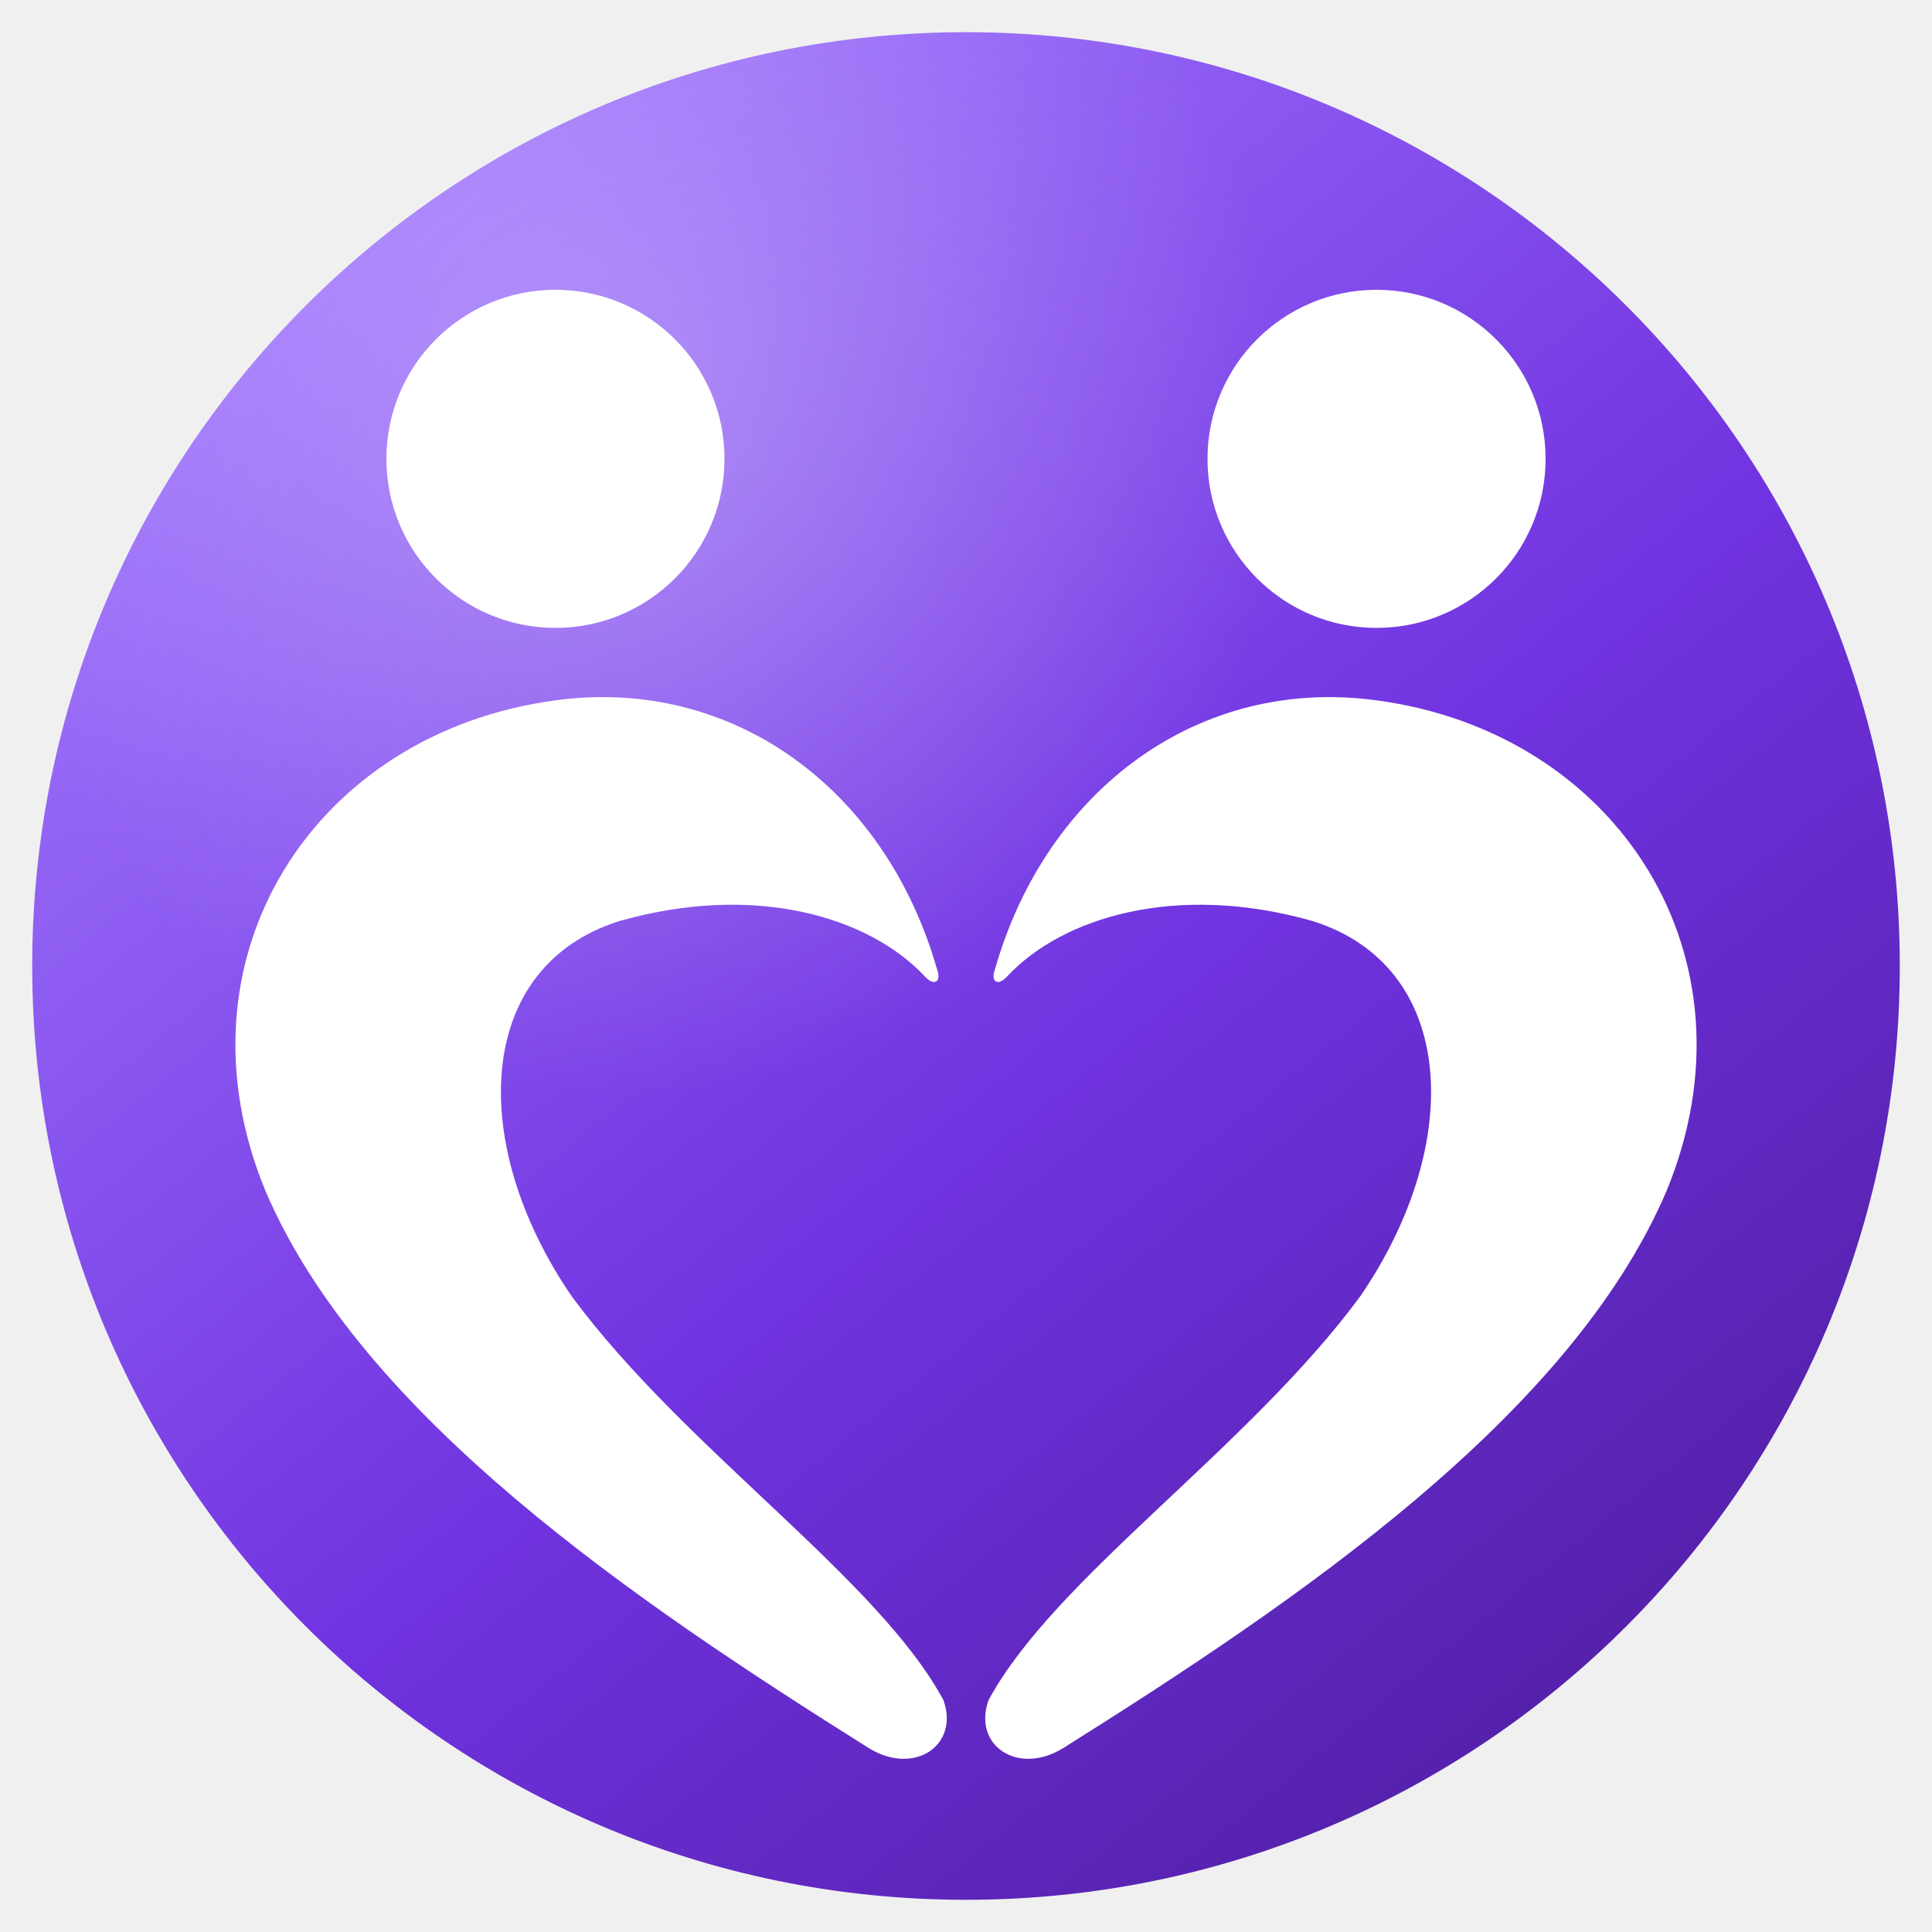
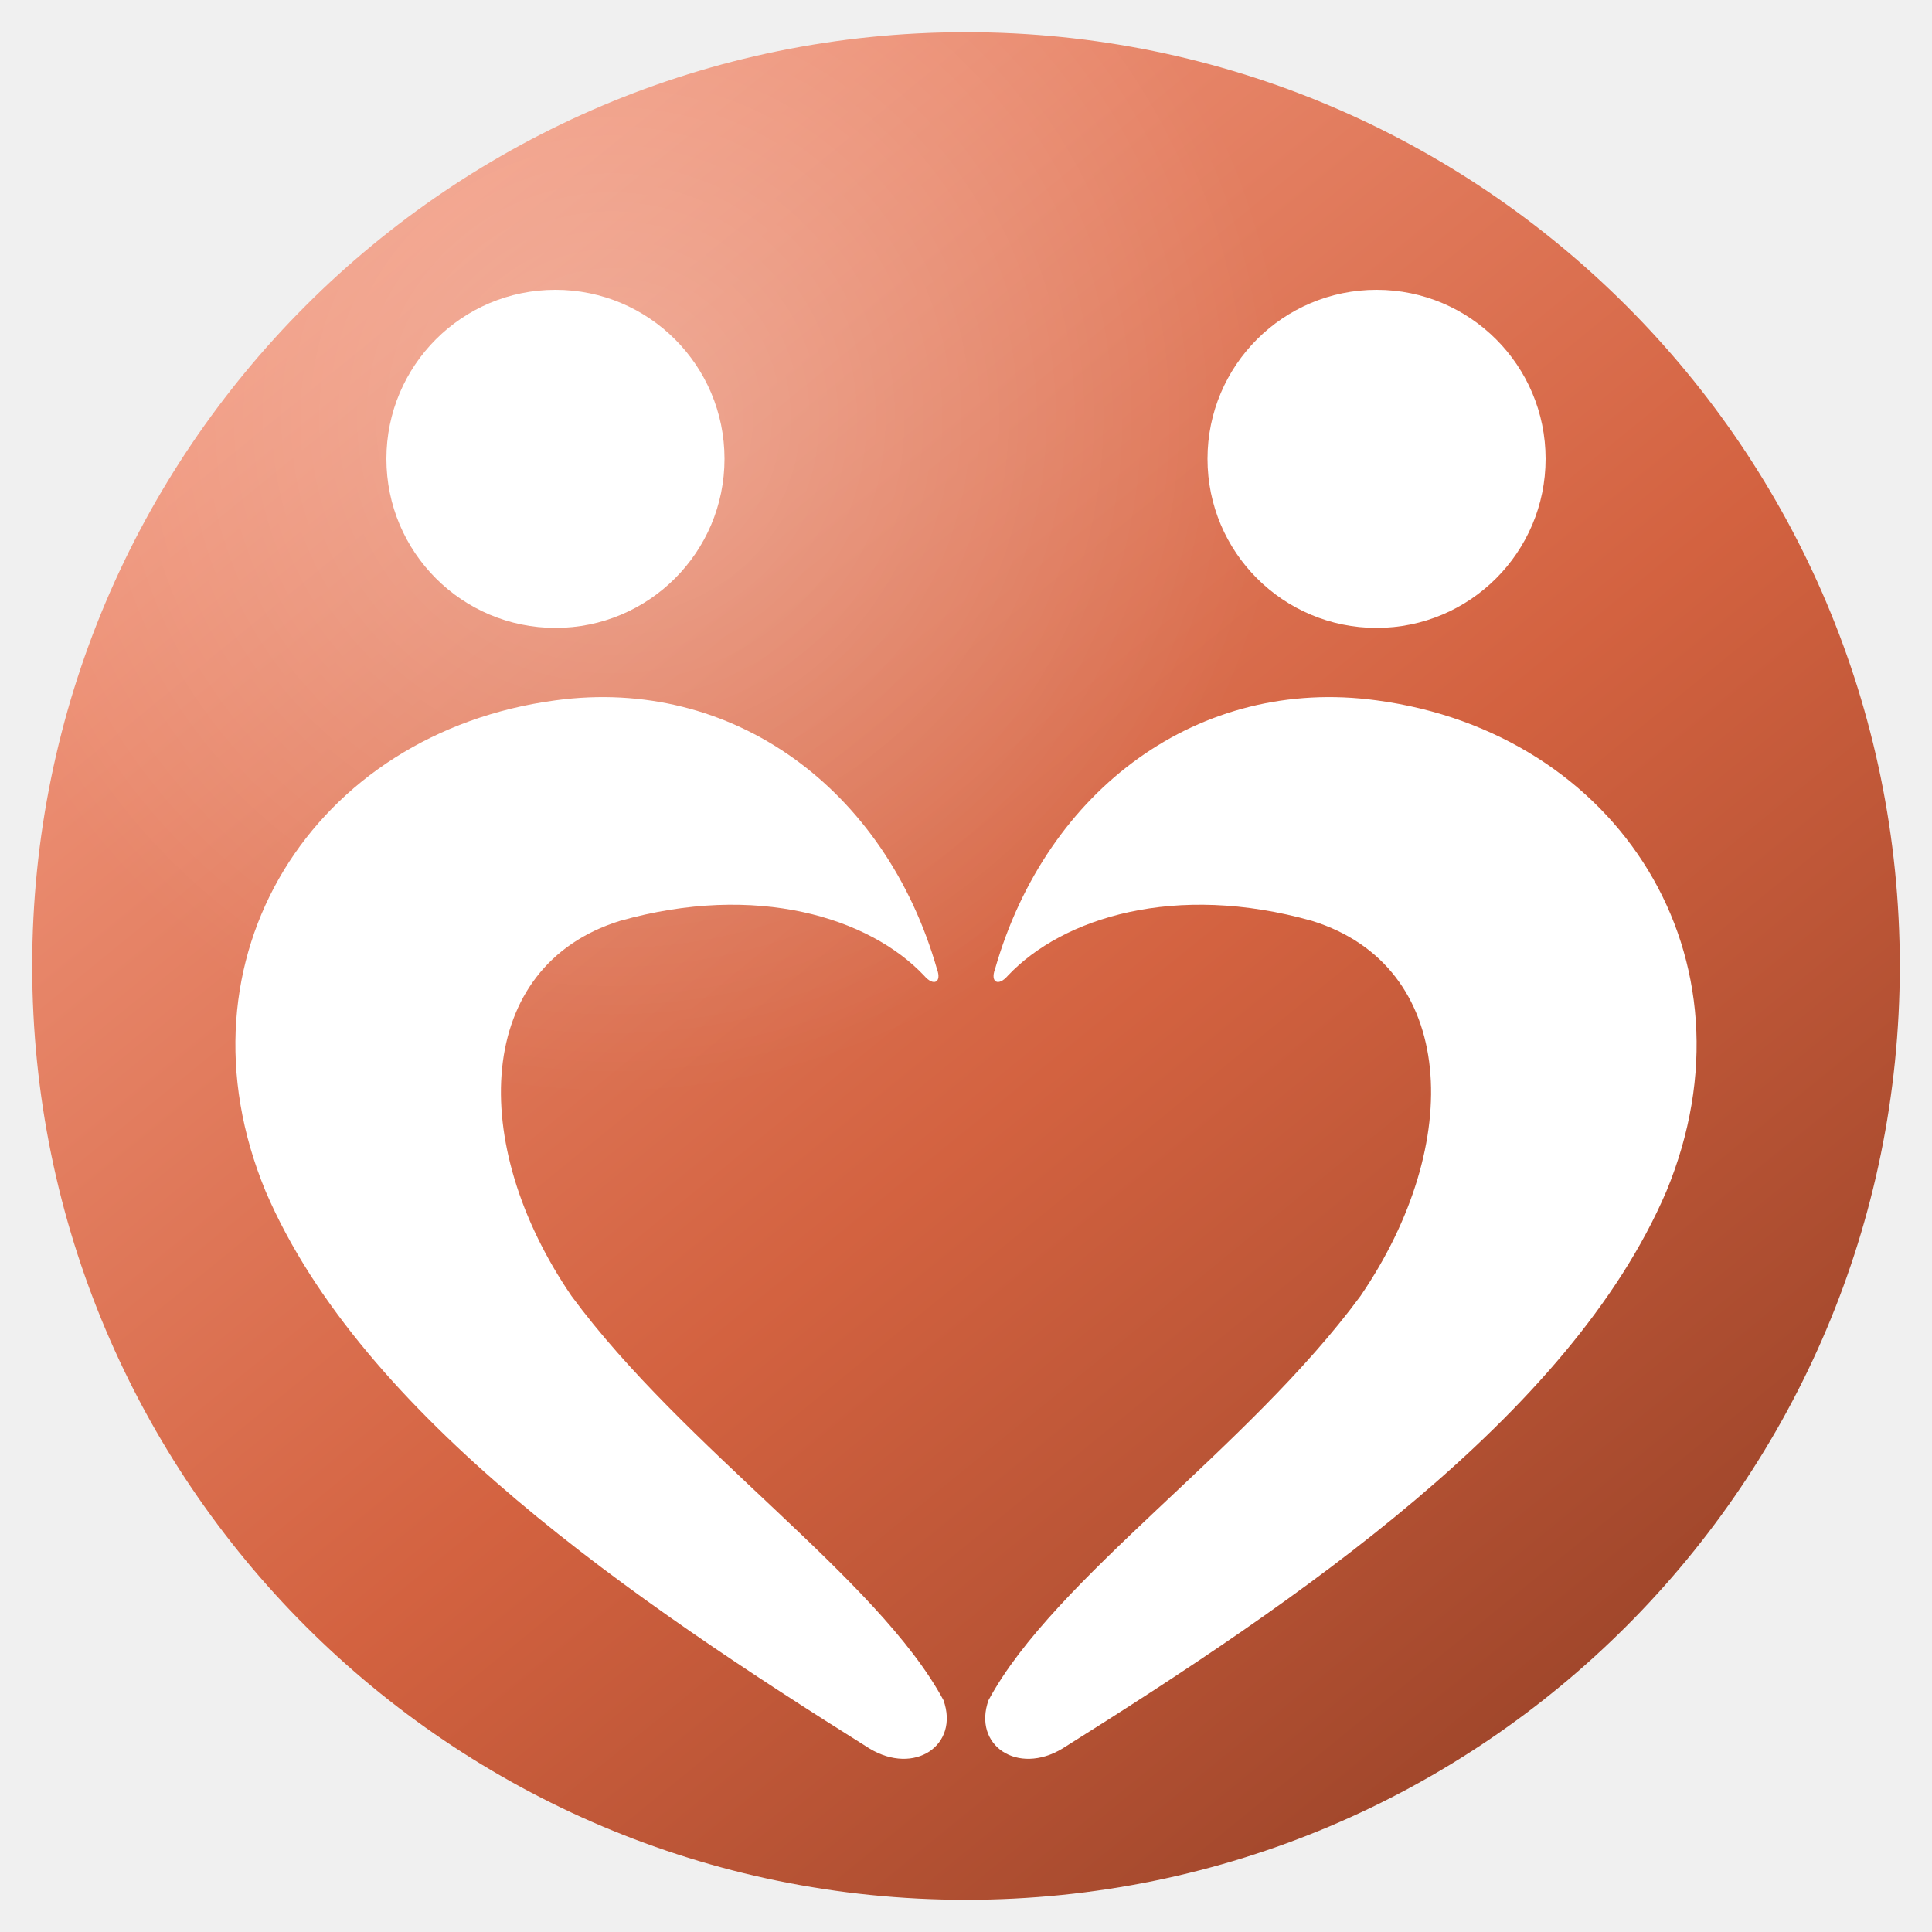
<svg xmlns="http://www.w3.org/2000/svg" viewBox="0 0 120 120">
  <defs>
    <linearGradient id="bg" x1="16" y1="8" x2="104" y2="116" gradientUnits="userSpaceOnUse">
-       <stop offset="0" stop-color="#A47BFF" />
-       <stop offset=".55" stop-color="#7033E0" />
-       <stop offset="1" stop-color="#4E1C9E" />
+       <stop offset="0" stop-color="#F59E85" />
+       <stop offset=".55" stop-color="#D36240" />
+       <stop offset="1" stop-color="#944026" />
    </linearGradient>
    <radialGradient id="shine" cx="38" cy="26" r="70" gradientUnits="userSpaceOnUse">
      <stop offset="0" stop-color="#fff" stop-opacity=".28" />
      <stop offset=".6" stop-color="#fff" stop-opacity="0" />
    </radialGradient>
  </defs>
  <circle cx="60" cy="60" r="58" fill="url(#bg)" />
  <circle cx="60" cy="60" r="58" fill="url(#shine)" />
  <circle cx="34.5" cy="28.5" r="10.5" fill="#fff" />
  <circle cx="85.5" cy="28.5" r="10.5" fill="#fff" />
  <path d="M58.2 60.2C55 49 45.5 42 34.5 43.5 19.5 45.5 10.5 59.5 16.5 74 22.5 88 39.5 99.5 54 108.6 56.8 110.3 59.6 108.4 58.6 105.6 54.5 98 42.5 90 35.5 80.5 29 71 29.5 60 38.5 57.2 47 54.8 54 57 57.4 60.6 58 61.3 58.5 61 58.2 60.2Z" fill="#fff" />
  <path d="M 61.8 60.2 C 65 49 74.5 42 85.5 43.5 100.5 45.5 109.5 59.5 103.5 74 97.5 88 80.5 99.5 66 108.6 63.2 110.3 60.4 108.4 61.4 105.6 65.5 98 77.5 90 84.5 80.5 91 71 90.5 60 81.5 57.2 73 54.8 66 57 62.6 60.6 62 61.3 61.5 61 61.8 60.2 Z" fill="#fff" />
</svg>
